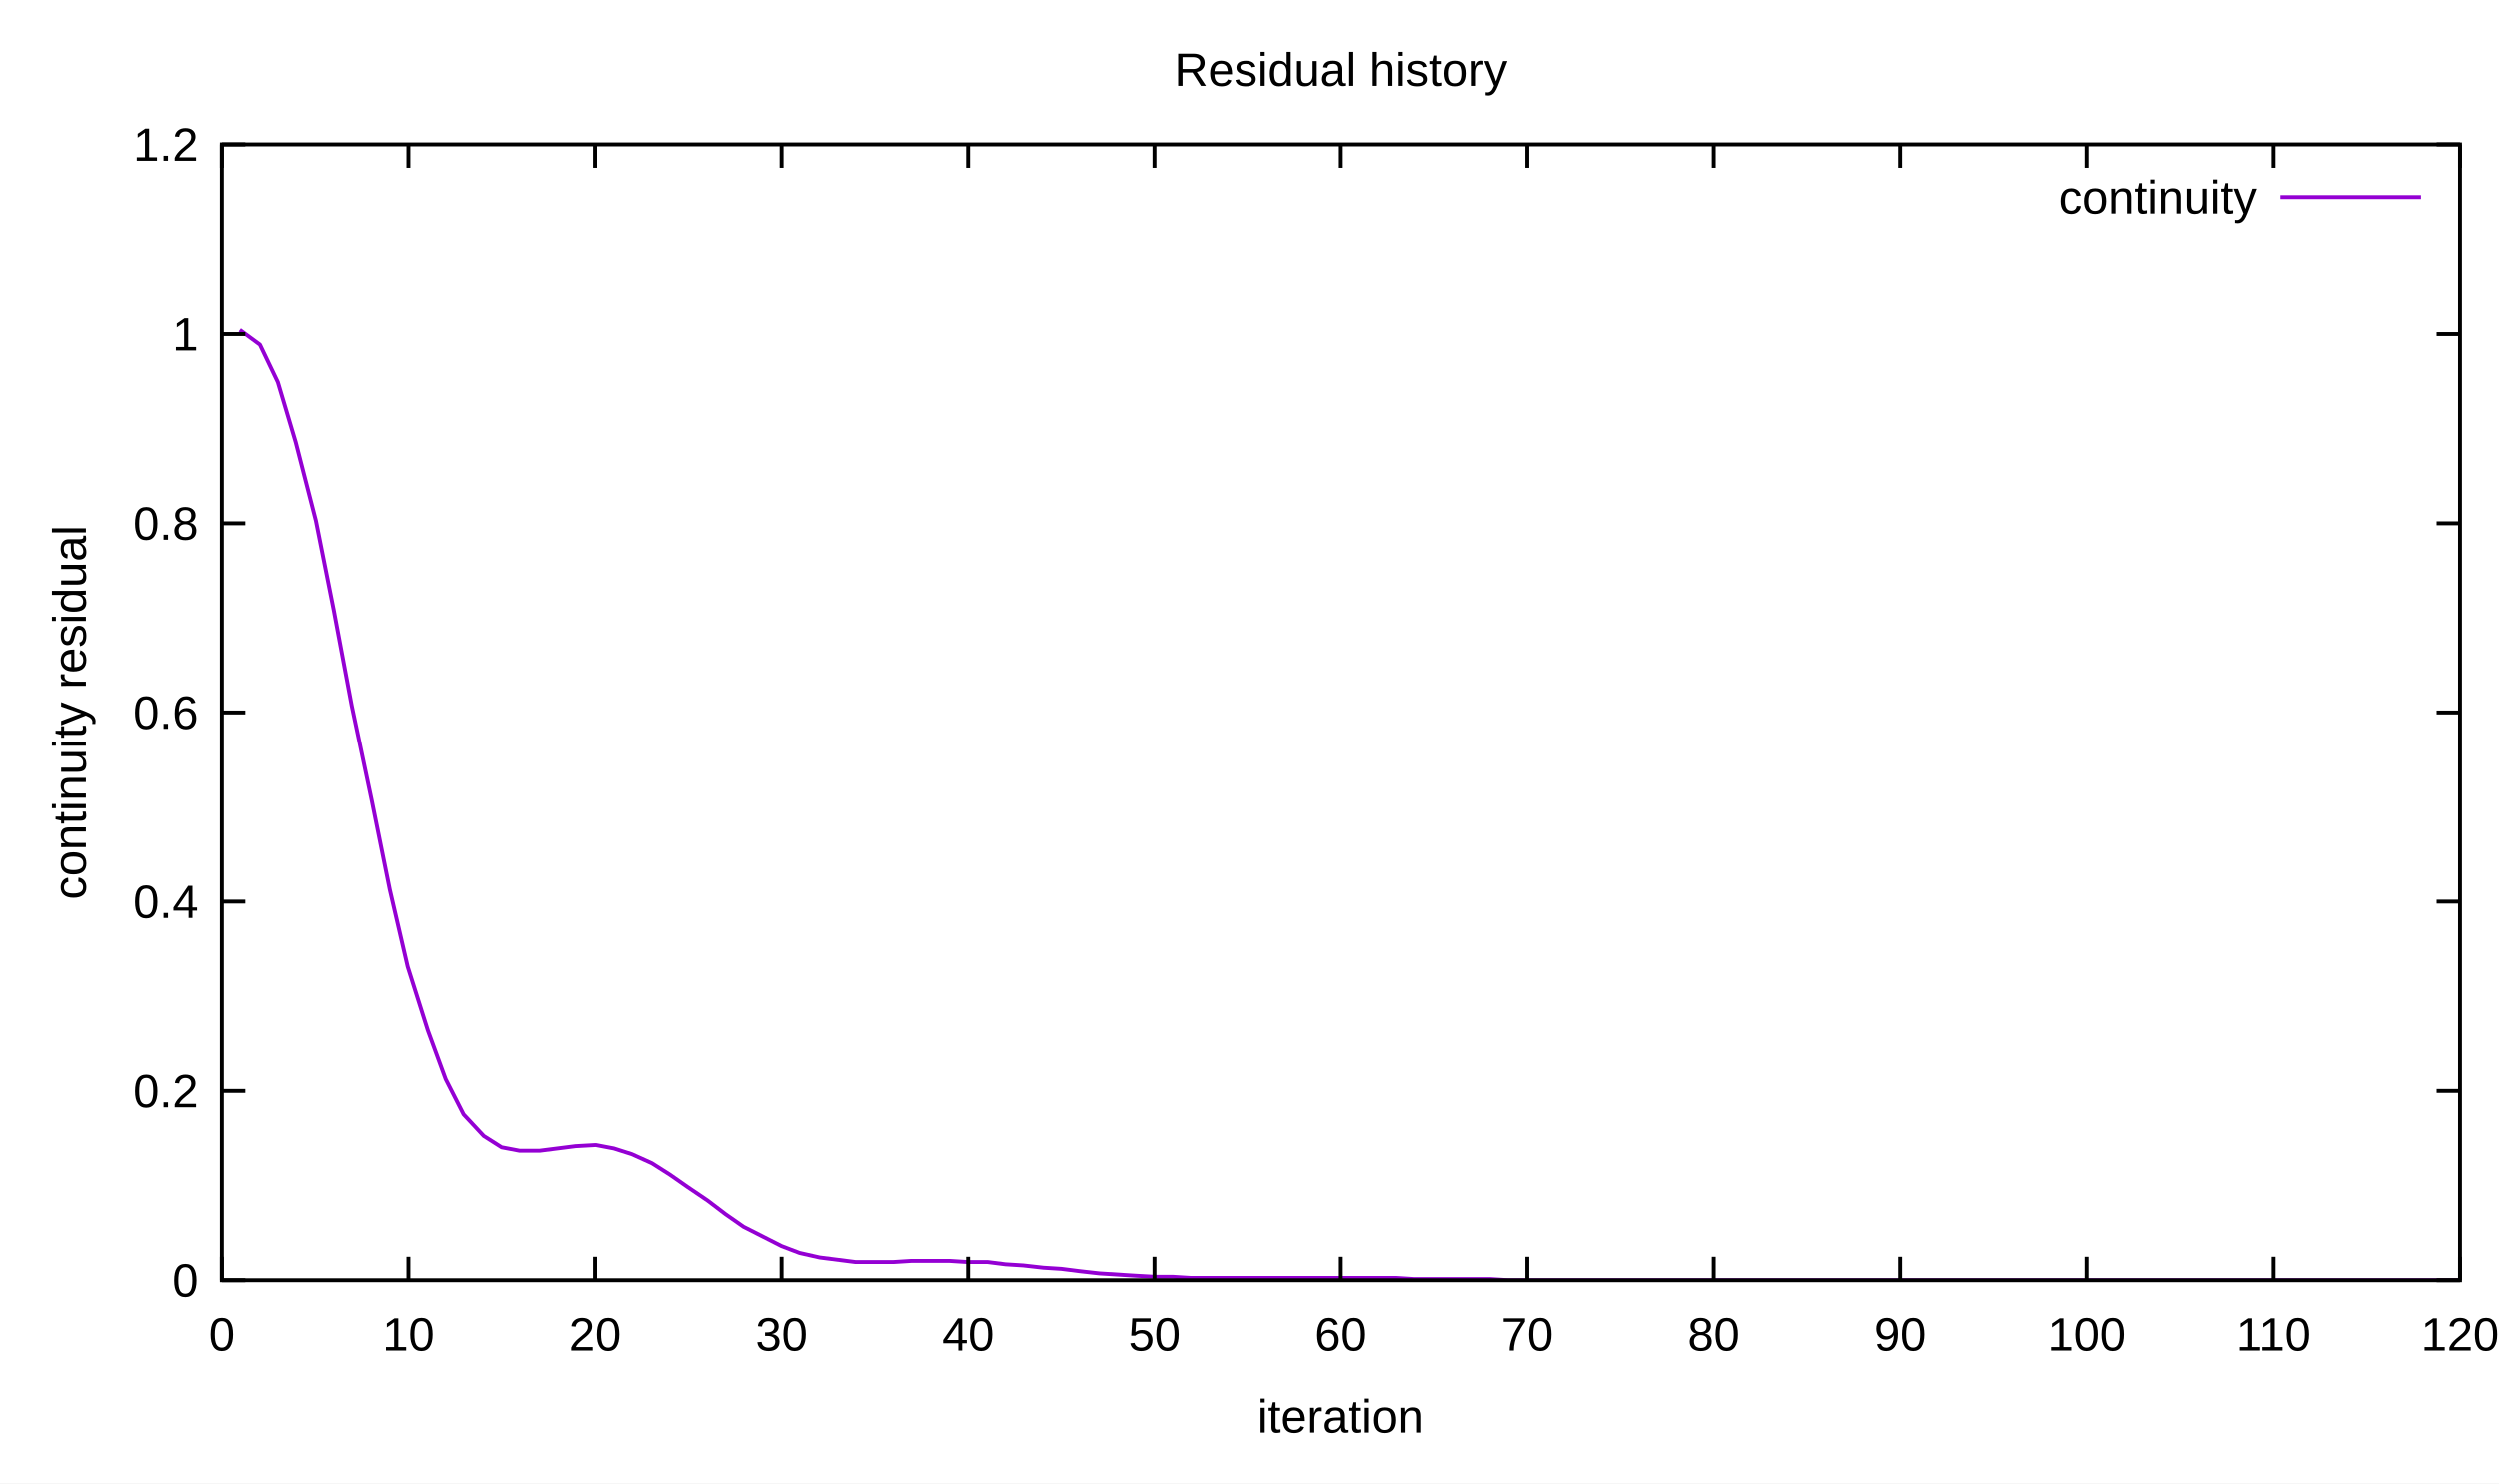
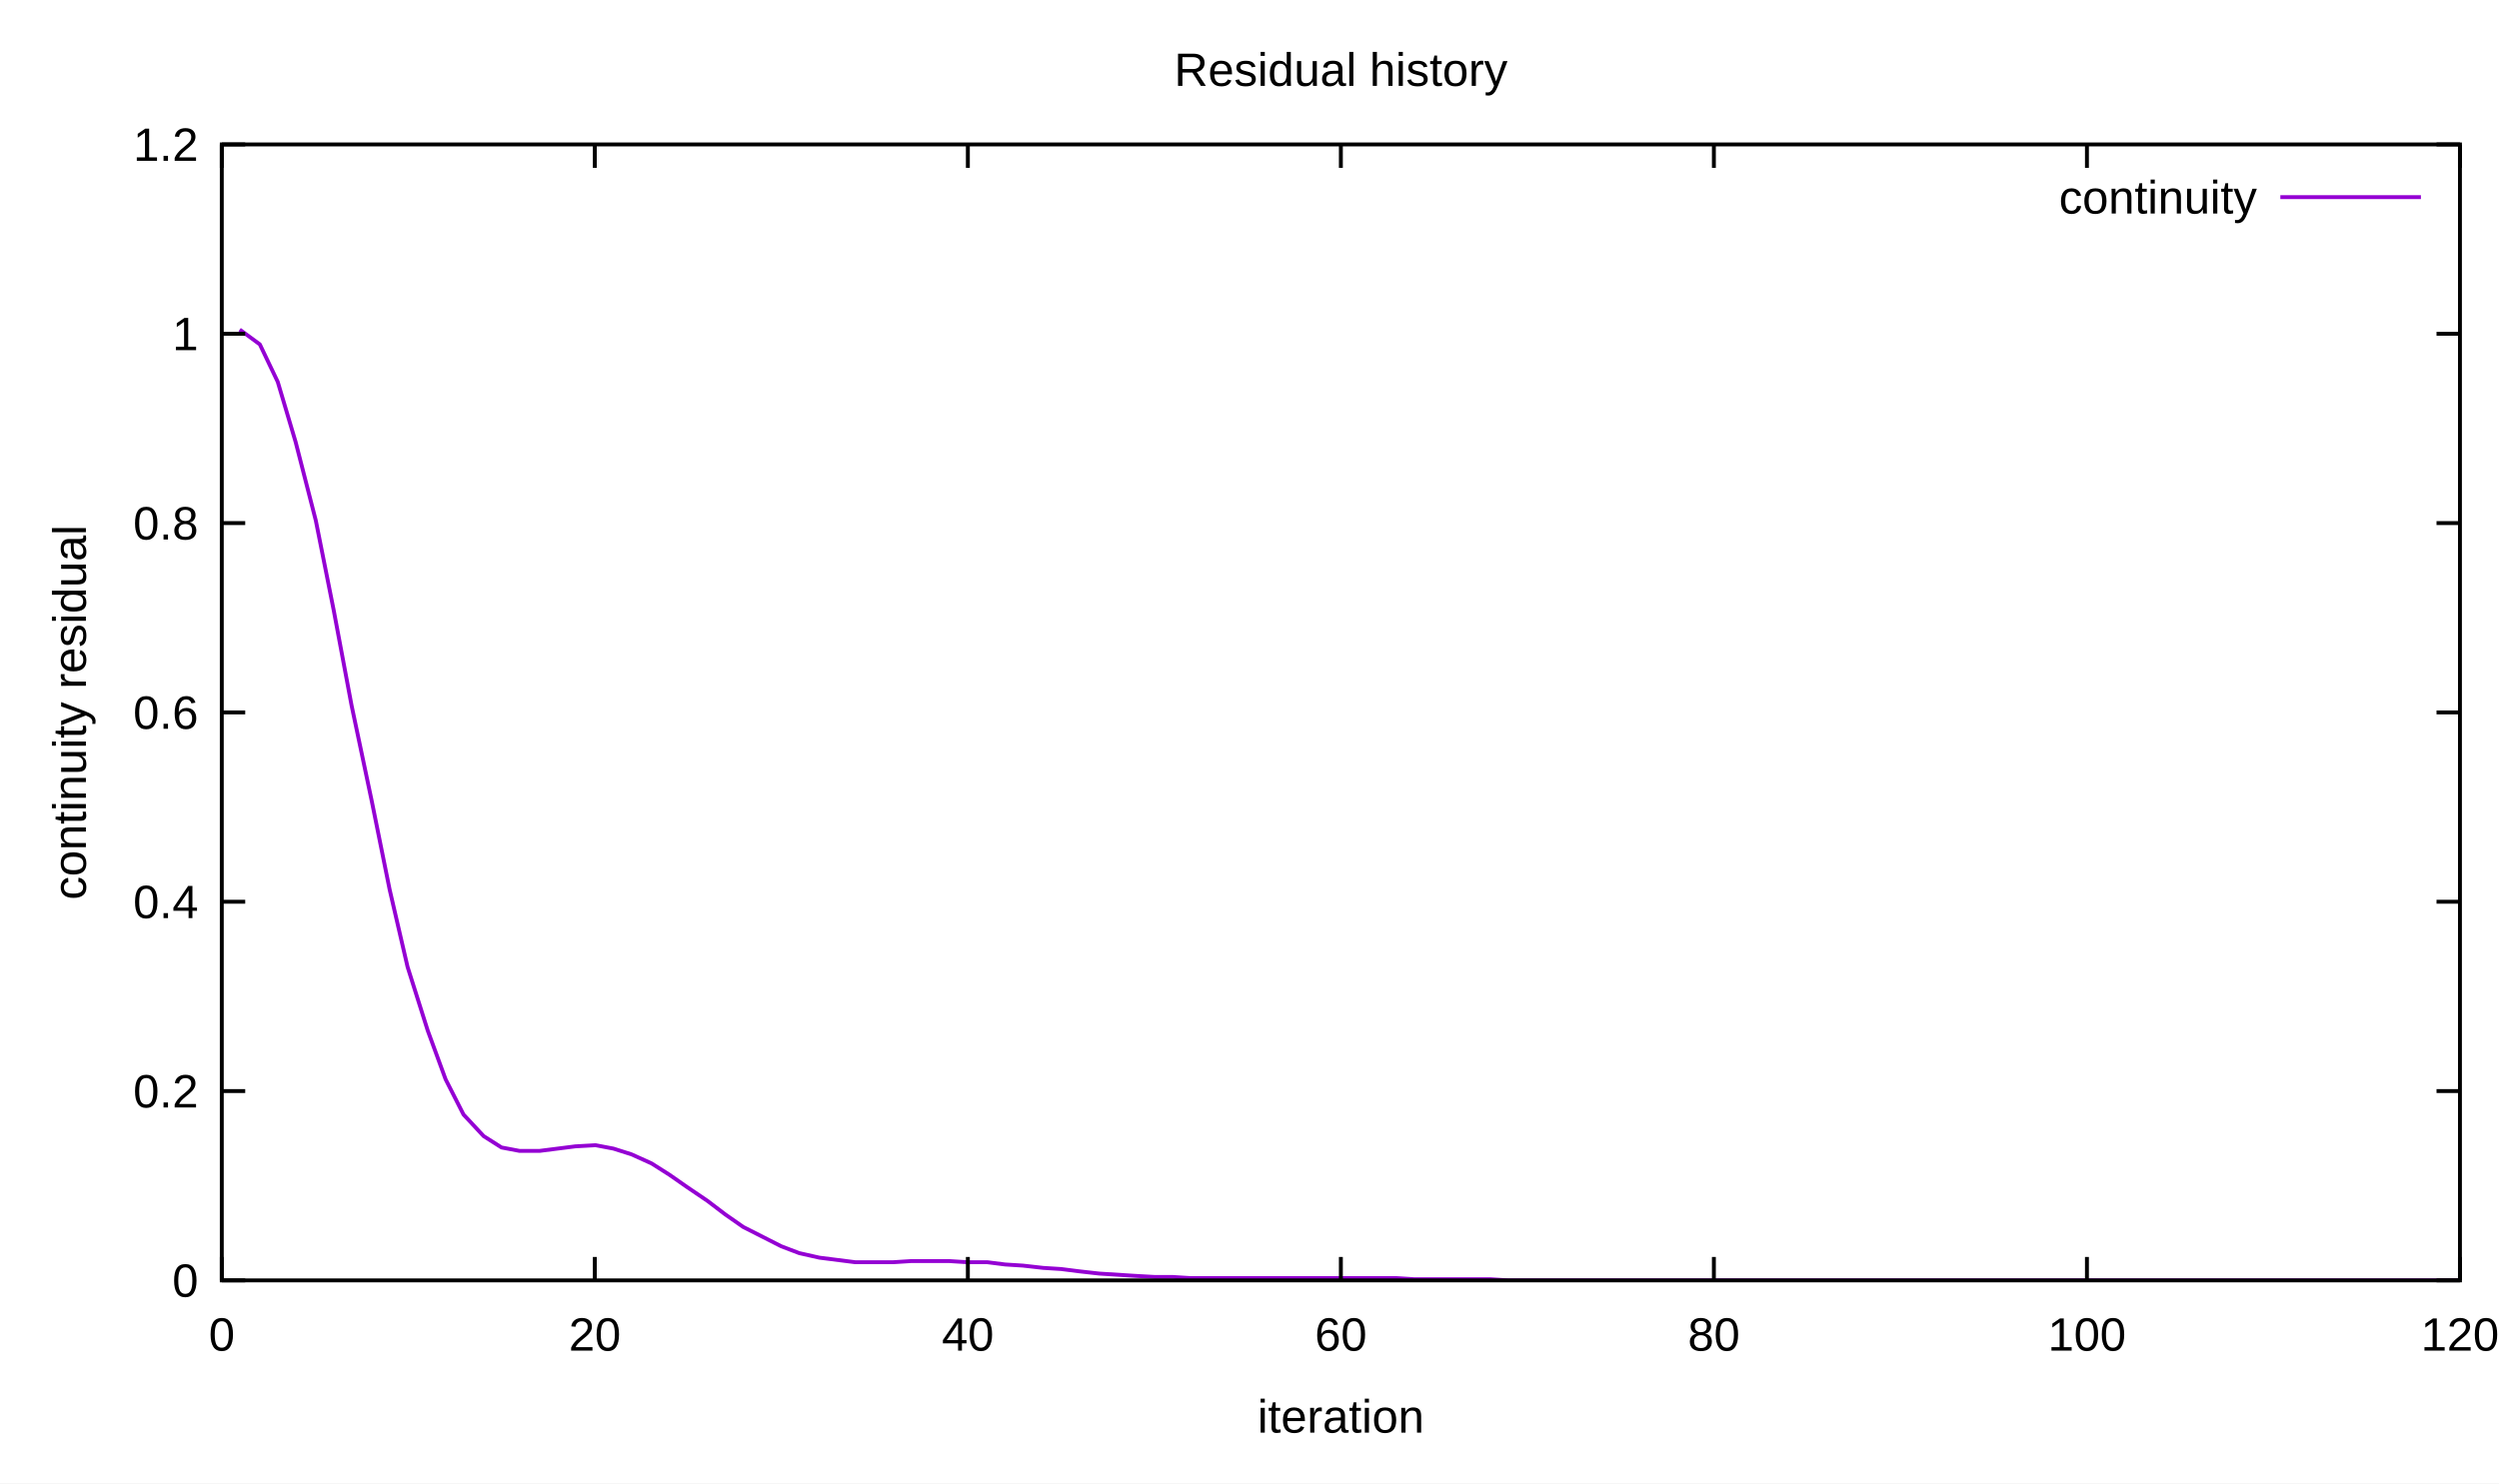
<svg xmlns="http://www.w3.org/2000/svg" width="640" height="380" viewBox="0 0 640 380" font-family="Arial,Helvetica,sans-serif" font-size="12">
  <rect x="0" y="0" width="640" height="380" fill="white" stroke="none" stroke-width="0" />
  <g class="fs-axes" data-area="56.8 630 37 328" data-x="0 1.2e2" data-y="0 1.2e0" data-log="0 0" data-grid="0" data-font-size="12">
    <g class="fs-grid" display="none">
      <polyline fill="none" stroke="#a0a0a0" stroke-width="0.5" stroke-dasharray="2,3" points="56.8,328 56.8,37" />
-       <polyline fill="none" stroke="#a0a0a0" stroke-width="0.5" stroke-dasharray="2,3" points="104.57,328 104.57,37" />
      <polyline fill="none" stroke="#a0a0a0" stroke-width="0.5" stroke-dasharray="2,3" points="152.33,328 152.33,37" />
-       <polyline fill="none" stroke="#a0a0a0" stroke-width="0.5" stroke-dasharray="2,3" points="200.1,328 200.1,37" />
      <polyline fill="none" stroke="#a0a0a0" stroke-width="0.5" stroke-dasharray="2,3" points="247.87,328 247.87,37" />
-       <polyline fill="none" stroke="#a0a0a0" stroke-width="0.5" stroke-dasharray="2,3" points="295.63,328 295.63,37" />
      <polyline fill="none" stroke="#a0a0a0" stroke-width="0.5" stroke-dasharray="2,3" points="343.4,328 343.4,37" />
-       <polyline fill="none" stroke="#a0a0a0" stroke-width="0.5" stroke-dasharray="2,3" points="391.17,328 391.17,37" />
      <polyline fill="none" stroke="#a0a0a0" stroke-width="0.5" stroke-dasharray="2,3" points="438.93,328 438.93,37" />
-       <polyline fill="none" stroke="#a0a0a0" stroke-width="0.5" stroke-dasharray="2,3" points="486.7,328 486.7,37" />
      <polyline fill="none" stroke="#a0a0a0" stroke-width="0.5" stroke-dasharray="2,3" points="534.47,328 534.47,37" />
-       <polyline fill="none" stroke="#a0a0a0" stroke-width="0.5" stroke-dasharray="2,3" points="582.23,328 582.23,37" />
      <polyline fill="none" stroke="#a0a0a0" stroke-width="0.5" stroke-dasharray="2,3" points="630,328 630,37" />
      <polyline fill="none" stroke="#a0a0a0" stroke-width="0.5" stroke-dasharray="2,3" points="56.8,328 630,328" />
      <polyline fill="none" stroke="#a0a0a0" stroke-width="0.5" stroke-dasharray="2,3" points="56.8,279.5 630,279.5" />
      <polyline fill="none" stroke="#a0a0a0" stroke-width="0.5" stroke-dasharray="2,3" points="56.8,231 630,231" />
      <polyline fill="none" stroke="#a0a0a0" stroke-width="0.5" stroke-dasharray="2,3" points="56.8,182.5 630,182.5" />
      <polyline fill="none" stroke="#a0a0a0" stroke-width="0.5" stroke-dasharray="2,3" points="56.8,134 630,134" />
      <polyline fill="none" stroke="#a0a0a0" stroke-width="0.5" stroke-dasharray="2,3" points="56.8,85.5 630,85.5" />
      <polyline fill="none" stroke="#a0a0a0" stroke-width="0.5" stroke-dasharray="2,3" points="56.8,37 630,37" />
    </g>
    <svg class="fs-plot" x="56.8" y="37" width="573.2" height="291" viewBox="0 0 1 1" preserveAspectRatio="none" overflow="hidden">
      <g class="fs-series" data-series="1">
        <polyline fill="none" stroke="#9400d3" stroke-width="1" stroke-linejoin="round" vector-effect="non-scaling-stroke" points="0.008,0.163 0.017,0.176 0.025,0.209 0.033,0.262 0.042,0.331 0.05,0.41 0.058,0.494 0.067,0.578 0.075,0.656 0.083,0.724 0.092,0.78 0.1,0.823 0.108,0.854 0.117,0.873 0.125,0.883 0.133,0.886 0.142,0.886 0.15,0.884 0.158,0.882 0.167,0.881 0.175,0.884 0.183,0.889 0.192,0.897 0.2,0.907 0.208,0.918 0.217,0.93 0.225,0.942 0.233,0.953 0.242,0.962 0.25,0.97 0.258,0.976 0.267,0.98 0.275,0.982 0.283,0.984 0.292,0.984 0.3,0.984 0.308,0.983 0.317,0.983 0.325,0.983 0.333,0.984 0.342,0.984 0.35,0.986 0.358,0.987 0.367,0.989 0.375,0.99 0.383,0.992 0.392,0.994 0.4,0.995 0.408,0.996 0.417,0.997 0.425,0.997 0.433,0.998 0.442,0.998 0.45,0.998 0.458,0.998 0.467,0.998 0.475,0.998 0.483,0.998 0.492,0.998 0.5,0.998 0.508,0.998 0.517,0.998 0.525,0.998 0.533,0.999 0.542,0.999 0.55,0.999 0.558,0.999 0.567,0.999 0.575,1 0.583,1 0.592,1 0.6,1 0.608,1 0.617,1 0.625,1 0.633,1 0.642,1 0.65,1 0.658,1 0.667,1 0.675,1 0.683,1 0.692,1 0.7,1 0.708,1 0.717,1 0.725,1 0.733,1 0.742,1 0.75,1 0.758,1 0.767,1 0.775,1 0.783,1 0.792,1 0.8,1 0.808,1 0.817,1 0.825,1 0.833,1 0.842,1 0.85,1 0.858,1 0.867,1 0.875,1 0.883,1 0.892,1 0.9,1 0.908,1 0.917,1 0.925,1 0.933,1 0.942,1 0.95,1 0.958,1 0.967,1 0.975,1 0.983,1 0.992,1 1,1" />
      </g>
    </svg>
    <rect x="56.8" y="37" width="573.2" height="291" fill="none" stroke="black" stroke-width="1" />
    <g class="fs-xticks">
      <polyline fill="none" stroke="black" stroke-width="1" points="56.8,328 56.8,322" />
      <polyline fill="none" stroke="black" stroke-width="1" points="56.8,37 56.8,43" />
      <text x="56.8" y="346" text-anchor="middle">0</text>
-       <polyline fill="none" stroke="black" stroke-width="1" points="104.57,328 104.57,322" />
-       <polyline fill="none" stroke="black" stroke-width="1" points="104.57,37 104.57,43" />
-       <text x="104.57" y="346" text-anchor="middle">10</text>
      <polyline fill="none" stroke="black" stroke-width="1" points="152.33,328 152.33,322" />
      <polyline fill="none" stroke="black" stroke-width="1" points="152.33,37 152.33,43" />
      <text x="152.33" y="346" text-anchor="middle">20</text>
-       <polyline fill="none" stroke="black" stroke-width="1" points="200.1,328 200.1,322" />
-       <polyline fill="none" stroke="black" stroke-width="1" points="200.1,37 200.1,43" />
-       <text x="200.1" y="346" text-anchor="middle">30</text>
      <polyline fill="none" stroke="black" stroke-width="1" points="247.87,328 247.87,322" />
      <polyline fill="none" stroke="black" stroke-width="1" points="247.87,37 247.87,43" />
      <text x="247.87" y="346" text-anchor="middle">40</text>
-       <polyline fill="none" stroke="black" stroke-width="1" points="295.63,328 295.63,322" />
-       <polyline fill="none" stroke="black" stroke-width="1" points="295.63,37 295.63,43" />
-       <text x="295.63" y="346" text-anchor="middle">50</text>
      <polyline fill="none" stroke="black" stroke-width="1" points="343.4,328 343.4,322" />
      <polyline fill="none" stroke="black" stroke-width="1" points="343.4,37 343.4,43" />
      <text x="343.4" y="346" text-anchor="middle">60</text>
-       <polyline fill="none" stroke="black" stroke-width="1" points="391.17,328 391.17,322" />
-       <polyline fill="none" stroke="black" stroke-width="1" points="391.17,37 391.17,43" />
-       <text x="391.17" y="346" text-anchor="middle">70</text>
      <polyline fill="none" stroke="black" stroke-width="1" points="438.93,328 438.93,322" />
      <polyline fill="none" stroke="black" stroke-width="1" points="438.93,37 438.93,43" />
      <text x="438.93" y="346" text-anchor="middle">80</text>
-       <polyline fill="none" stroke="black" stroke-width="1" points="486.7,328 486.7,322" />
-       <polyline fill="none" stroke="black" stroke-width="1" points="486.7,37 486.7,43" />
-       <text x="486.7" y="346" text-anchor="middle">90</text>
      <polyline fill="none" stroke="black" stroke-width="1" points="534.47,328 534.47,322" />
      <polyline fill="none" stroke="black" stroke-width="1" points="534.47,37 534.47,43" />
      <text x="534.47" y="346" text-anchor="middle">100</text>
-       <polyline fill="none" stroke="black" stroke-width="1" points="582.23,328 582.23,322" />
-       <polyline fill="none" stroke="black" stroke-width="1" points="582.23,37 582.23,43" />
-       <text x="582.23" y="346" text-anchor="middle">110</text>
      <polyline fill="none" stroke="black" stroke-width="1" points="630,328 630,322" />
      <polyline fill="none" stroke="black" stroke-width="1" points="630,37 630,43" />
      <text x="630" y="346" text-anchor="middle">120</text>
    </g>
    <g class="fs-yticks">
      <polyline fill="none" stroke="black" stroke-width="1" points="56.8,328 62.8,328" />
      <polyline fill="none" stroke="black" stroke-width="1" points="630,328 624,328" />
      <text x="50.8" y="332.2" text-anchor="end">0</text>
      <polyline fill="none" stroke="black" stroke-width="1" points="56.8,279.5 62.8,279.5" />
      <polyline fill="none" stroke="black" stroke-width="1" points="630,279.5 624,279.5" />
      <text x="50.8" y="283.7" text-anchor="end">0.2</text>
      <polyline fill="none" stroke="black" stroke-width="1" points="56.8,231 62.8,231" />
      <polyline fill="none" stroke="black" stroke-width="1" points="630,231 624,231" />
      <text x="50.8" y="235.2" text-anchor="end">0.4</text>
      <polyline fill="none" stroke="black" stroke-width="1" points="56.8,182.5 62.8,182.5" />
      <polyline fill="none" stroke="black" stroke-width="1" points="630,182.5 624,182.5" />
      <text x="50.8" y="186.7" text-anchor="end">0.6</text>
      <polyline fill="none" stroke="black" stroke-width="1" points="56.8,134 62.8,134" />
      <polyline fill="none" stroke="black" stroke-width="1" points="630,134 624,134" />
      <text x="50.8" y="138.2" text-anchor="end">0.8</text>
      <polyline fill="none" stroke="black" stroke-width="1" points="56.8,85.5 62.8,85.5" />
      <polyline fill="none" stroke="black" stroke-width="1" points="630,85.5 624,85.5" />
      <text x="50.8" y="89.7" text-anchor="end">1</text>
      <polyline fill="none" stroke="black" stroke-width="1" points="56.8,37 62.8,37" />
      <polyline fill="none" stroke="black" stroke-width="1" points="630,37 624,37" />
      <text x="50.8" y="41.2" text-anchor="end">1.2</text>
    </g>
    <text x="343.4" y="367" text-anchor="middle">iteration</text>
    <text x="22" y="182.5" text-anchor="middle" transform="rotate(-90 22 182.5)">continuity residual</text>
    <text x="343.4" y="22" text-anchor="middle">Residual history</text>
    <g class="fs-key-entry" data-series="1">
      <polyline fill="none" stroke="#9400d3" stroke-width="1" points="584,50.5 620,50.5" />
      <text x="578" y="54.7" text-anchor="end">continuity</text>
    </g>
  </g>
</svg>
